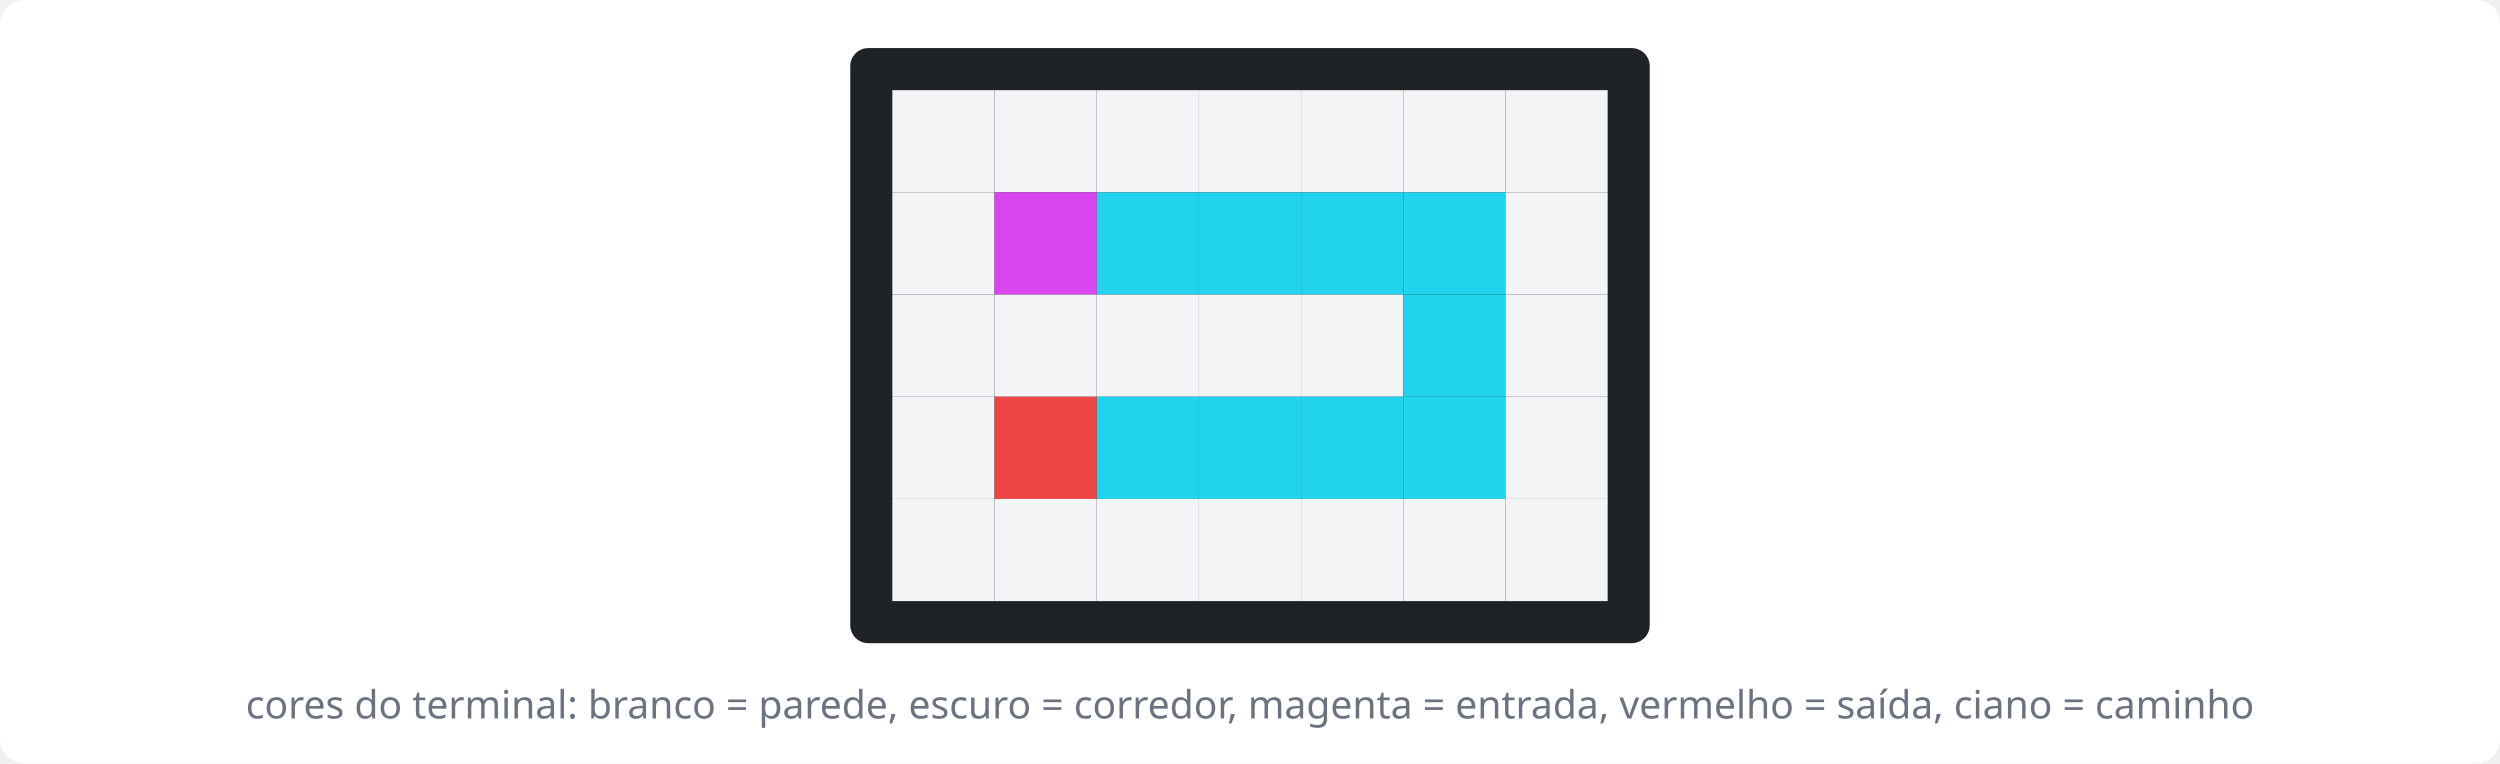
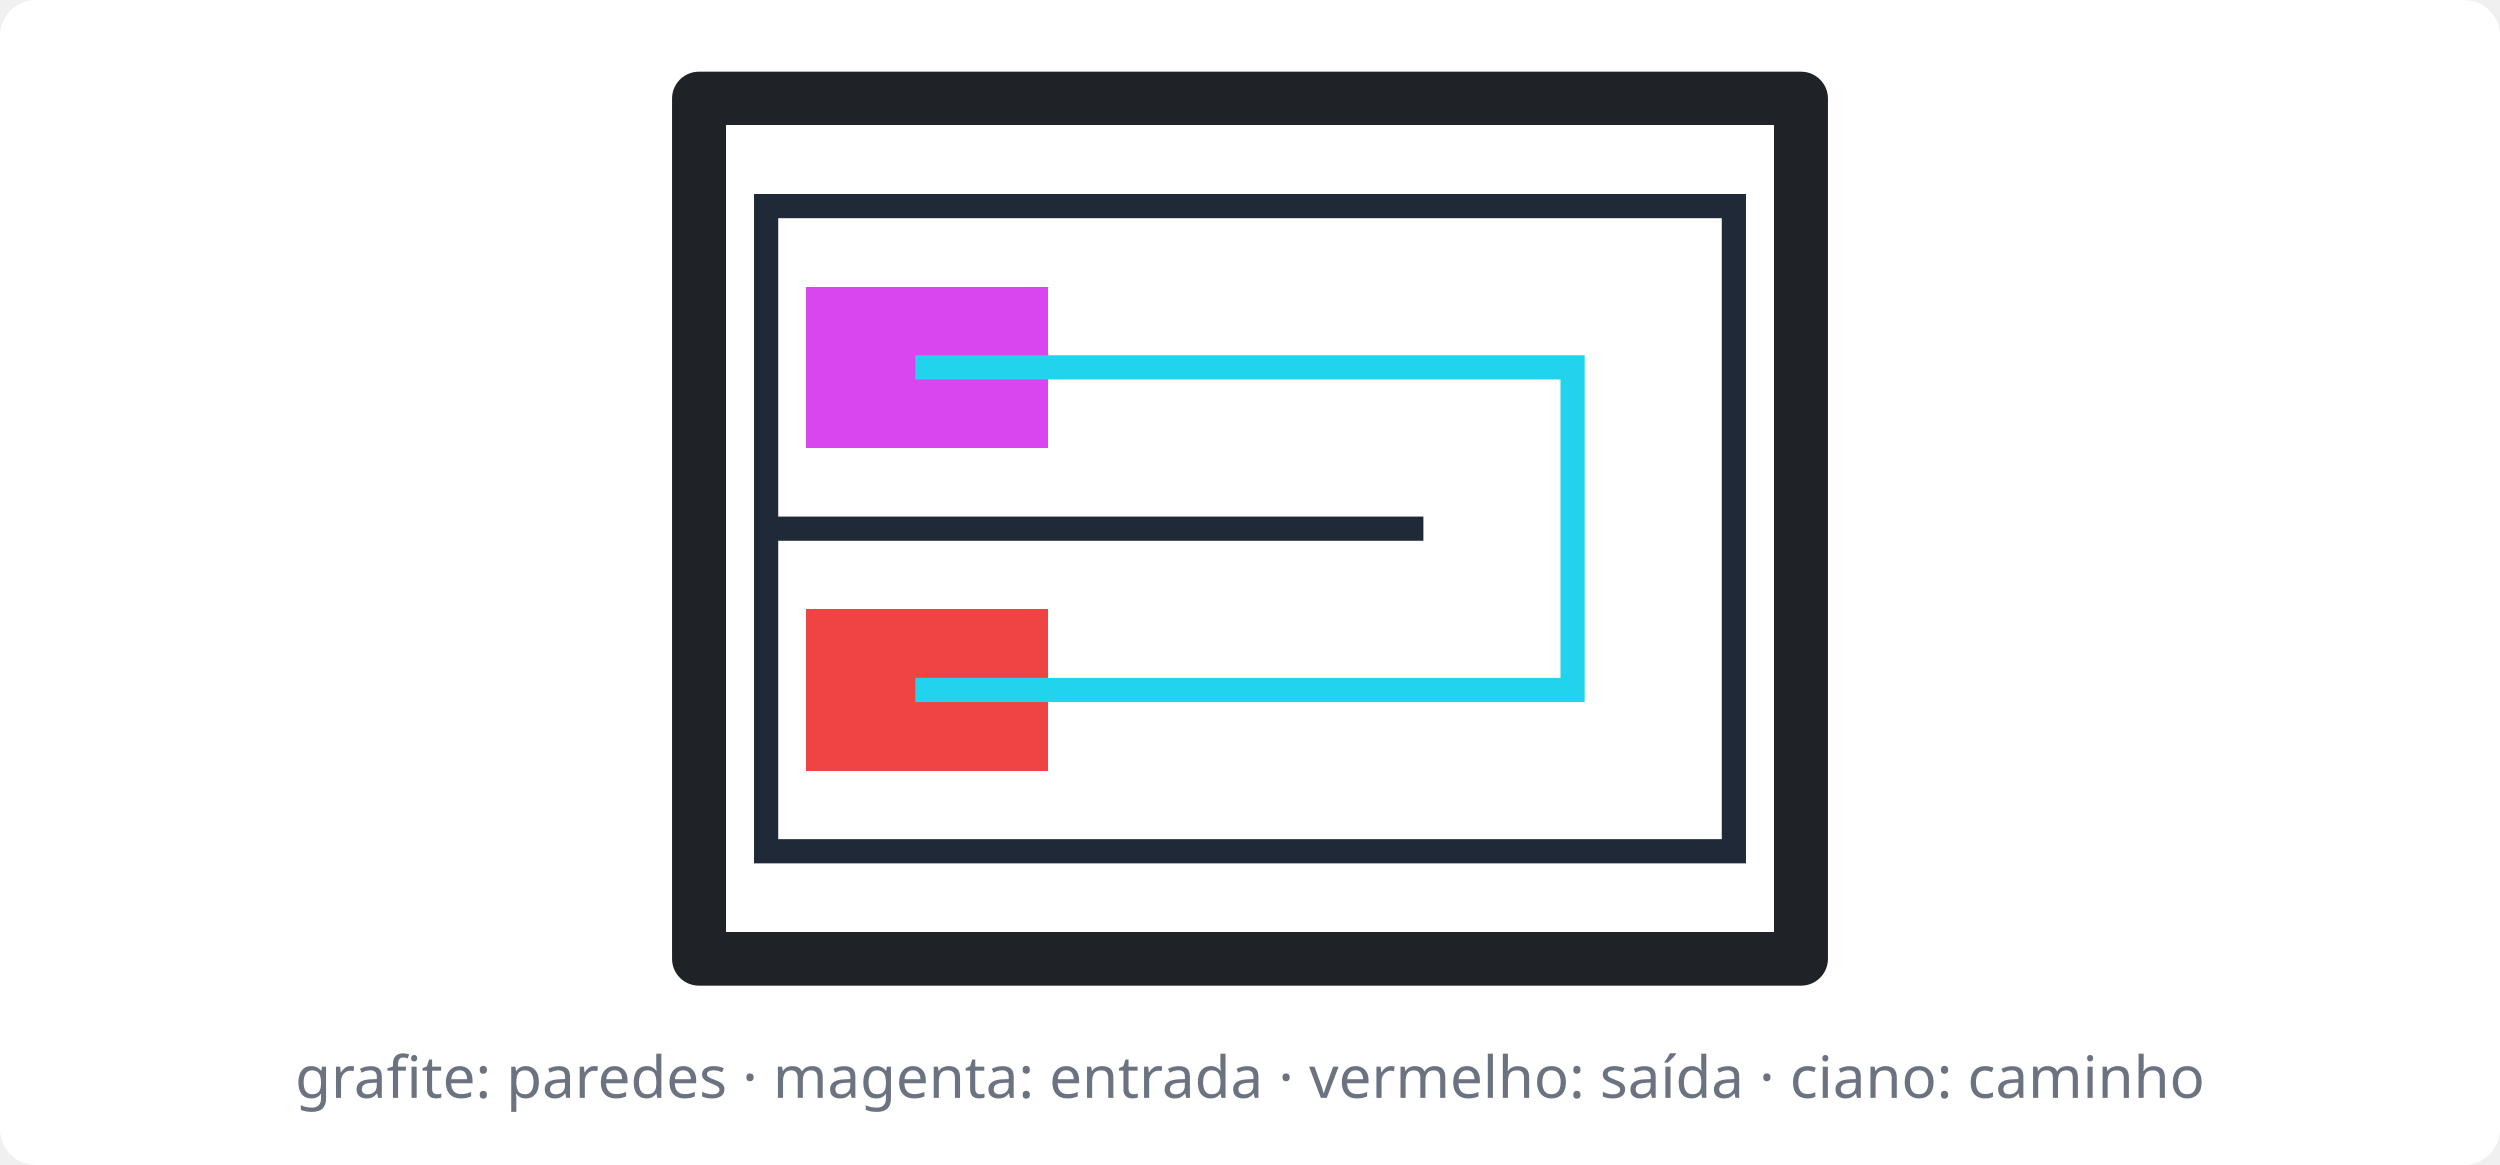
- <svg xmlns="http://www.w3.org/2000/svg" width="831.8" height="254" viewBox="0 0 831.8 254">
-   <rect width="831.8" height="254" fill="#ffffff" rx="8" />
-   <rect x="282.9" y="16" width="266" height="198" rx="6" fill="#1f2328" />
-   <rect x="296.9" y="30" width="34" height="34" fill="#f3f4f6" />
-   <rect x="330.9" y="30" width="34" height="34" fill="#f3f4f6" />
-   <rect x="364.9" y="30" width="34" height="34" fill="#f3f4f6" />
-   <rect x="398.9" y="30" width="34" height="34" fill="#f3f4f6" />
-   <rect x="432.9" y="30" width="34" height="34" fill="#f3f4f6" />
-   <rect x="466.9" y="30" width="34" height="34" fill="#f3f4f6" />
-   <rect x="500.9" y="30" width="34" height="34" fill="#f3f4f6" />
-   <rect x="296.9" y="64" width="34" height="34" fill="#f3f4f6" />
-   <rect x="330.9" y="64" width="34" height="34" fill="#d946ef" />
-   <rect x="364.9" y="64" width="34" height="34" fill="#22d3ee" />
-   <rect x="398.9" y="64" width="34" height="34" fill="#22d3ee" />
-   <rect x="432.9" y="64" width="34" height="34" fill="#22d3ee" />
-   <rect x="466.9" y="64" width="34" height="34" fill="#22d3ee" />
-   <rect x="500.9" y="64" width="34" height="34" fill="#f3f4f6" />
-   <rect x="296.9" y="98" width="34" height="34" fill="#f3f4f6" />
-   <rect x="330.9" y="98" width="34" height="34" fill="#f3f4f6" />
-   <rect x="364.9" y="98" width="34" height="34" fill="#f3f4f6" />
-   <rect x="398.9" y="98" width="34" height="34" fill="#f3f4f6" />
-   <rect x="432.9" y="98" width="34" height="34" fill="#f3f4f6" />
-   <rect x="466.9" y="98" width="34" height="34" fill="#22d3ee" />
-   <rect x="500.9" y="98" width="34" height="34" fill="#f3f4f6" />
-   <rect x="296.9" y="132" width="34" height="34" fill="#f3f4f6" />
-   <rect x="330.9" y="132" width="34" height="34" fill="#ef4444" />
-   <rect x="364.9" y="132" width="34" height="34" fill="#22d3ee" />
-   <rect x="398.9" y="132" width="34" height="34" fill="#22d3ee" />
-   <rect x="432.9" y="132" width="34" height="34" fill="#22d3ee" />
-   <rect x="466.9" y="132" width="34" height="34" fill="#22d3ee" />
-   <rect x="500.9" y="132" width="34" height="34" fill="#f3f4f6" />
-   <rect x="296.9" y="166" width="34" height="34" fill="#f3f4f6" />
-   <rect x="330.9" y="166" width="34" height="34" fill="#f3f4f6" />
-   <rect x="364.9" y="166" width="34" height="34" fill="#f3f4f6" />
-   <rect x="398.9" y="166" width="34" height="34" fill="#f3f4f6" />
-   <rect x="432.9" y="166" width="34" height="34" fill="#f3f4f6" />
-   <rect x="466.9" y="166" width="34" height="34" fill="#f3f4f6" />
-   <rect x="500.9" y="166" width="34" height="34" fill="#f3f4f6" />
-   <text x="415.9" y="234" font-family="ui-sans-serif, system-ui, sans-serif" font-size="13" font-weight="normal" fill="#6b7280" text-anchor="middle" dominant-baseline="central">cores do terminal: branco = parede, escuro = corredor, magenta = entrada, vermelho = saída, ciano = caminho</text>
+ <svg xmlns="http://www.w3.org/2000/svg" width="558" height="260" viewBox="0 0 558 260">
+   <rect width="558" height="260" fill="#ffffff" rx="8" />
+   <rect x="150" y="16" width="258" height="204" fill="#1f2328" rx="6" />
+   <rect x="162" y="28" width="234" height="36" fill="#ffffff" shape-rendering="crispEdges" />
+   <rect x="162" y="64" width="18" height="36" fill="#ffffff" shape-rendering="crispEdges" />
+   <rect x="180" y="64" width="54" height="36" fill="#d946ef" shape-rendering="crispEdges" />
+   <rect x="234" y="64" width="162" height="36" fill="#ffffff" shape-rendering="crispEdges" />
+   <rect x="162" y="100" width="234" height="36" fill="#ffffff" shape-rendering="crispEdges" />
+   <rect x="162" y="136" width="18" height="36" fill="#ffffff" shape-rendering="crispEdges" />
+   <rect x="180" y="136" width="54" height="36" fill="#ef4444" shape-rendering="crispEdges" />
+   <rect x="234" y="136" width="162" height="36" fill="#ffffff" shape-rendering="crispEdges" />
+   <rect x="162" y="172" width="234" height="36" fill="#ffffff" shape-rendering="crispEdges" />
+   <path d="M168.3 43.3h5.4v5.4h-5.4zM168.3 46h5.4v18h-5.4zM171 43.3h9v5.4h-9zM186.3 43.3h5.4v5.4h-5.4zM189 43.3h9v5.4h-9zM180 43.3h9v5.4h-9zM204.3 43.3h5.4v5.4h-5.4zM207 43.3h9v5.4h-9zM198 43.3h9v5.4h-9zM222.3 43.3h5.4v5.4h-5.4zM225 43.3h9v5.4h-9zM216 43.3h9v5.4h-9zM240.3 43.3h5.4v5.4h-5.4zM243 43.3h9v5.4h-9zM234 43.3h9v5.4h-9zM258.3 43.3h5.4v5.4h-5.4zM261 43.3h9v5.4h-9zM252 43.3h9v5.4h-9zM276.3 43.3h5.4v5.4h-5.4zM279 43.3h9v5.4h-9zM270 43.3h9v5.4h-9zM294.3 43.3h5.4v5.4h-5.4zM297 43.3h9v5.4h-9zM288 43.3h9v5.4h-9zM312.3 43.3h5.4v5.4h-5.4zM315 43.3h9v5.4h-9zM306 43.3h9v5.4h-9zM330.3 43.3h5.4v5.4h-5.4zM333 43.3h9v5.4h-9zM324 43.3h9v5.4h-9zM348.3 43.3h5.4v5.4h-5.4zM351 43.3h9v5.4h-9zM342 43.3h9v5.4h-9zM366.3 43.3h5.4v5.4h-5.4zM369 43.3h9v5.4h-9zM360 43.3h9v5.4h-9zM384.3 43.3h5.4v5.4h-5.4zM384.3 46h5.4v18h-5.4zM378 43.3h9v5.4h-9zM168.3 79.3h5.4v5.4h-5.4zM168.3 64h5.4v18h-5.4zM168.3 82h5.4v18h-5.4zM384.3 79.3h5.4v5.4h-5.4zM384.3 64h5.4v18h-5.4zM384.3 82h5.4v18h-5.4zM168.3 115.3h5.4v5.4h-5.4zM168.3 100h5.4v18h-5.4zM168.3 118h5.4v18h-5.4zM171 115.3h9v5.4h-9zM186.3 115.3h5.4v5.4h-5.4zM189 115.3h9v5.4h-9zM180 115.3h9v5.4h-9zM204.3 115.3h5.4v5.4h-5.4zM207 115.3h9v5.4h-9zM198 115.3h9v5.4h-9zM222.3 115.3h5.4v5.4h-5.4zM225 115.3h9v5.4h-9zM216 115.3h9v5.4h-9zM240.3 115.3h5.4v5.4h-5.4zM243 115.3h9v5.4h-9zM234 115.3h9v5.4h-9zM258.3 115.3h5.4v5.4h-5.4zM261 115.3h9v5.4h-9zM252 115.3h9v5.4h-9zM276.3 115.3h5.4v5.4h-5.4zM279 115.3h9v5.4h-9zM270 115.3h9v5.4h-9zM294.3 115.3h5.4v5.4h-5.4zM297 115.3h9v5.4h-9zM288 115.3h9v5.4h-9zM312.3 115.3h5.4v5.4h-5.4zM306 115.3h9v5.4h-9zM384.3 115.3h5.4v5.4h-5.4zM384.3 100h5.4v18h-5.4zM384.3 118h5.4v18h-5.4zM168.3 151.3h5.4v5.4h-5.4zM168.3 136h5.4v18h-5.4zM168.3 154h5.4v18h-5.4zM384.3 151.3h5.4v5.4h-5.4zM384.3 136h5.4v18h-5.4zM384.3 154h5.4v18h-5.4zM168.3 187.3h5.4v5.4h-5.4zM168.3 172h5.4v18h-5.4zM171 187.3h9v5.4h-9zM186.3 187.3h5.4v5.4h-5.4zM189 187.3h9v5.4h-9zM180 187.3h9v5.4h-9zM204.3 187.3h5.4v5.4h-5.4zM207 187.3h9v5.4h-9zM198 187.3h9v5.4h-9zM222.3 187.3h5.4v5.4h-5.4zM225 187.3h9v5.4h-9zM216 187.3h9v5.4h-9zM240.3 187.3h5.4v5.4h-5.4zM243 187.3h9v5.4h-9zM234 187.3h9v5.4h-9zM258.3 187.3h5.4v5.4h-5.4zM261 187.3h9v5.4h-9zM252 187.3h9v5.4h-9zM276.3 187.3h5.4v5.4h-5.4zM279 187.3h9v5.4h-9zM270 187.3h9v5.4h-9zM294.3 187.3h5.4v5.4h-5.4zM297 187.3h9v5.4h-9zM288 187.3h9v5.4h-9zM312.3 187.3h5.4v5.4h-5.4zM315 187.3h9v5.4h-9zM306 187.3h9v5.4h-9zM330.3 187.3h5.4v5.4h-5.4zM333 187.3h9v5.4h-9zM324 187.3h9v5.4h-9zM348.3 187.3h5.4v5.4h-5.4zM351 187.3h9v5.4h-9zM342 187.3h9v5.4h-9zM366.3 187.3h5.4v5.4h-5.4zM369 187.3h9v5.4h-9zM360 187.3h9v5.4h-9zM384.3 187.3h5.4v5.4h-5.4zM384.3 172h5.4v18h-5.4zM378 187.3h9v5.4h-9z" fill="#1f2937" />
+   <path d="M204.3 79.3h5.4v5.4h-5.4zM207 79.3h9v5.4h-9zM222.3 79.3h5.4v5.4h-5.4zM225 79.3h9v5.4h-9zM216 79.3h9v5.4h-9zM240.3 79.3h5.4v5.4h-5.4zM243 79.3h9v5.4h-9zM234 79.3h9v5.4h-9zM258.3 79.3h5.4v5.4h-5.4zM261 79.3h9v5.4h-9zM252 79.3h9v5.4h-9zM276.3 79.3h5.4v5.4h-5.4zM279 79.3h9v5.4h-9zM270 79.3h9v5.4h-9zM294.3 79.3h5.4v5.4h-5.4zM297 79.3h9v5.4h-9zM288 79.3h9v5.4h-9zM312.3 79.3h5.4v5.4h-5.4zM315 79.3h9v5.4h-9zM306 79.3h9v5.4h-9zM330.3 79.3h5.4v5.4h-5.4zM333 79.3h9v5.4h-9zM324 79.3h9v5.4h-9zM348.3 79.3h5.4v5.4h-5.4zM348.3 82h5.4v18h-5.4zM342 79.3h9v5.4h-9zM348.3 115.3h5.4v5.4h-5.4zM348.3 100h5.4v18h-5.4zM348.3 118h5.4v18h-5.4zM204.3 151.3h5.4v5.4h-5.4zM207 151.3h9v5.4h-9zM222.3 151.3h5.4v5.4h-5.4zM225 151.3h9v5.4h-9zM216 151.3h9v5.4h-9zM240.3 151.3h5.4v5.4h-5.4zM243 151.3h9v5.4h-9zM234 151.3h9v5.4h-9zM258.3 151.3h5.4v5.4h-5.4zM261 151.3h9v5.4h-9zM252 151.3h9v5.4h-9zM276.3 151.3h5.4v5.4h-5.4zM279 151.3h9v5.4h-9zM270 151.3h9v5.4h-9zM294.3 151.3h5.4v5.4h-5.4zM297 151.3h9v5.4h-9zM288 151.3h9v5.4h-9zM312.3 151.3h5.4v5.4h-5.4zM315 151.3h9v5.4h-9zM306 151.3h9v5.4h-9zM330.3 151.3h5.4v5.4h-5.4zM333 151.3h9v5.4h-9zM324 151.3h9v5.4h-9zM348.3 151.3h5.4v5.4h-5.4zM348.3 136h5.4v18h-5.4zM342 151.3h9v5.4h-9z" fill="#22d3ee" />
+   <text x="279" y="240" font-family="ui-sans-serif, system-ui, sans-serif" font-size="13" font-weight="normal" fill="#6b7280" text-anchor="middle" dominant-baseline="central">grafite: paredes · magenta: entrada · vermelho: saída · ciano: caminho</text>
</svg>
